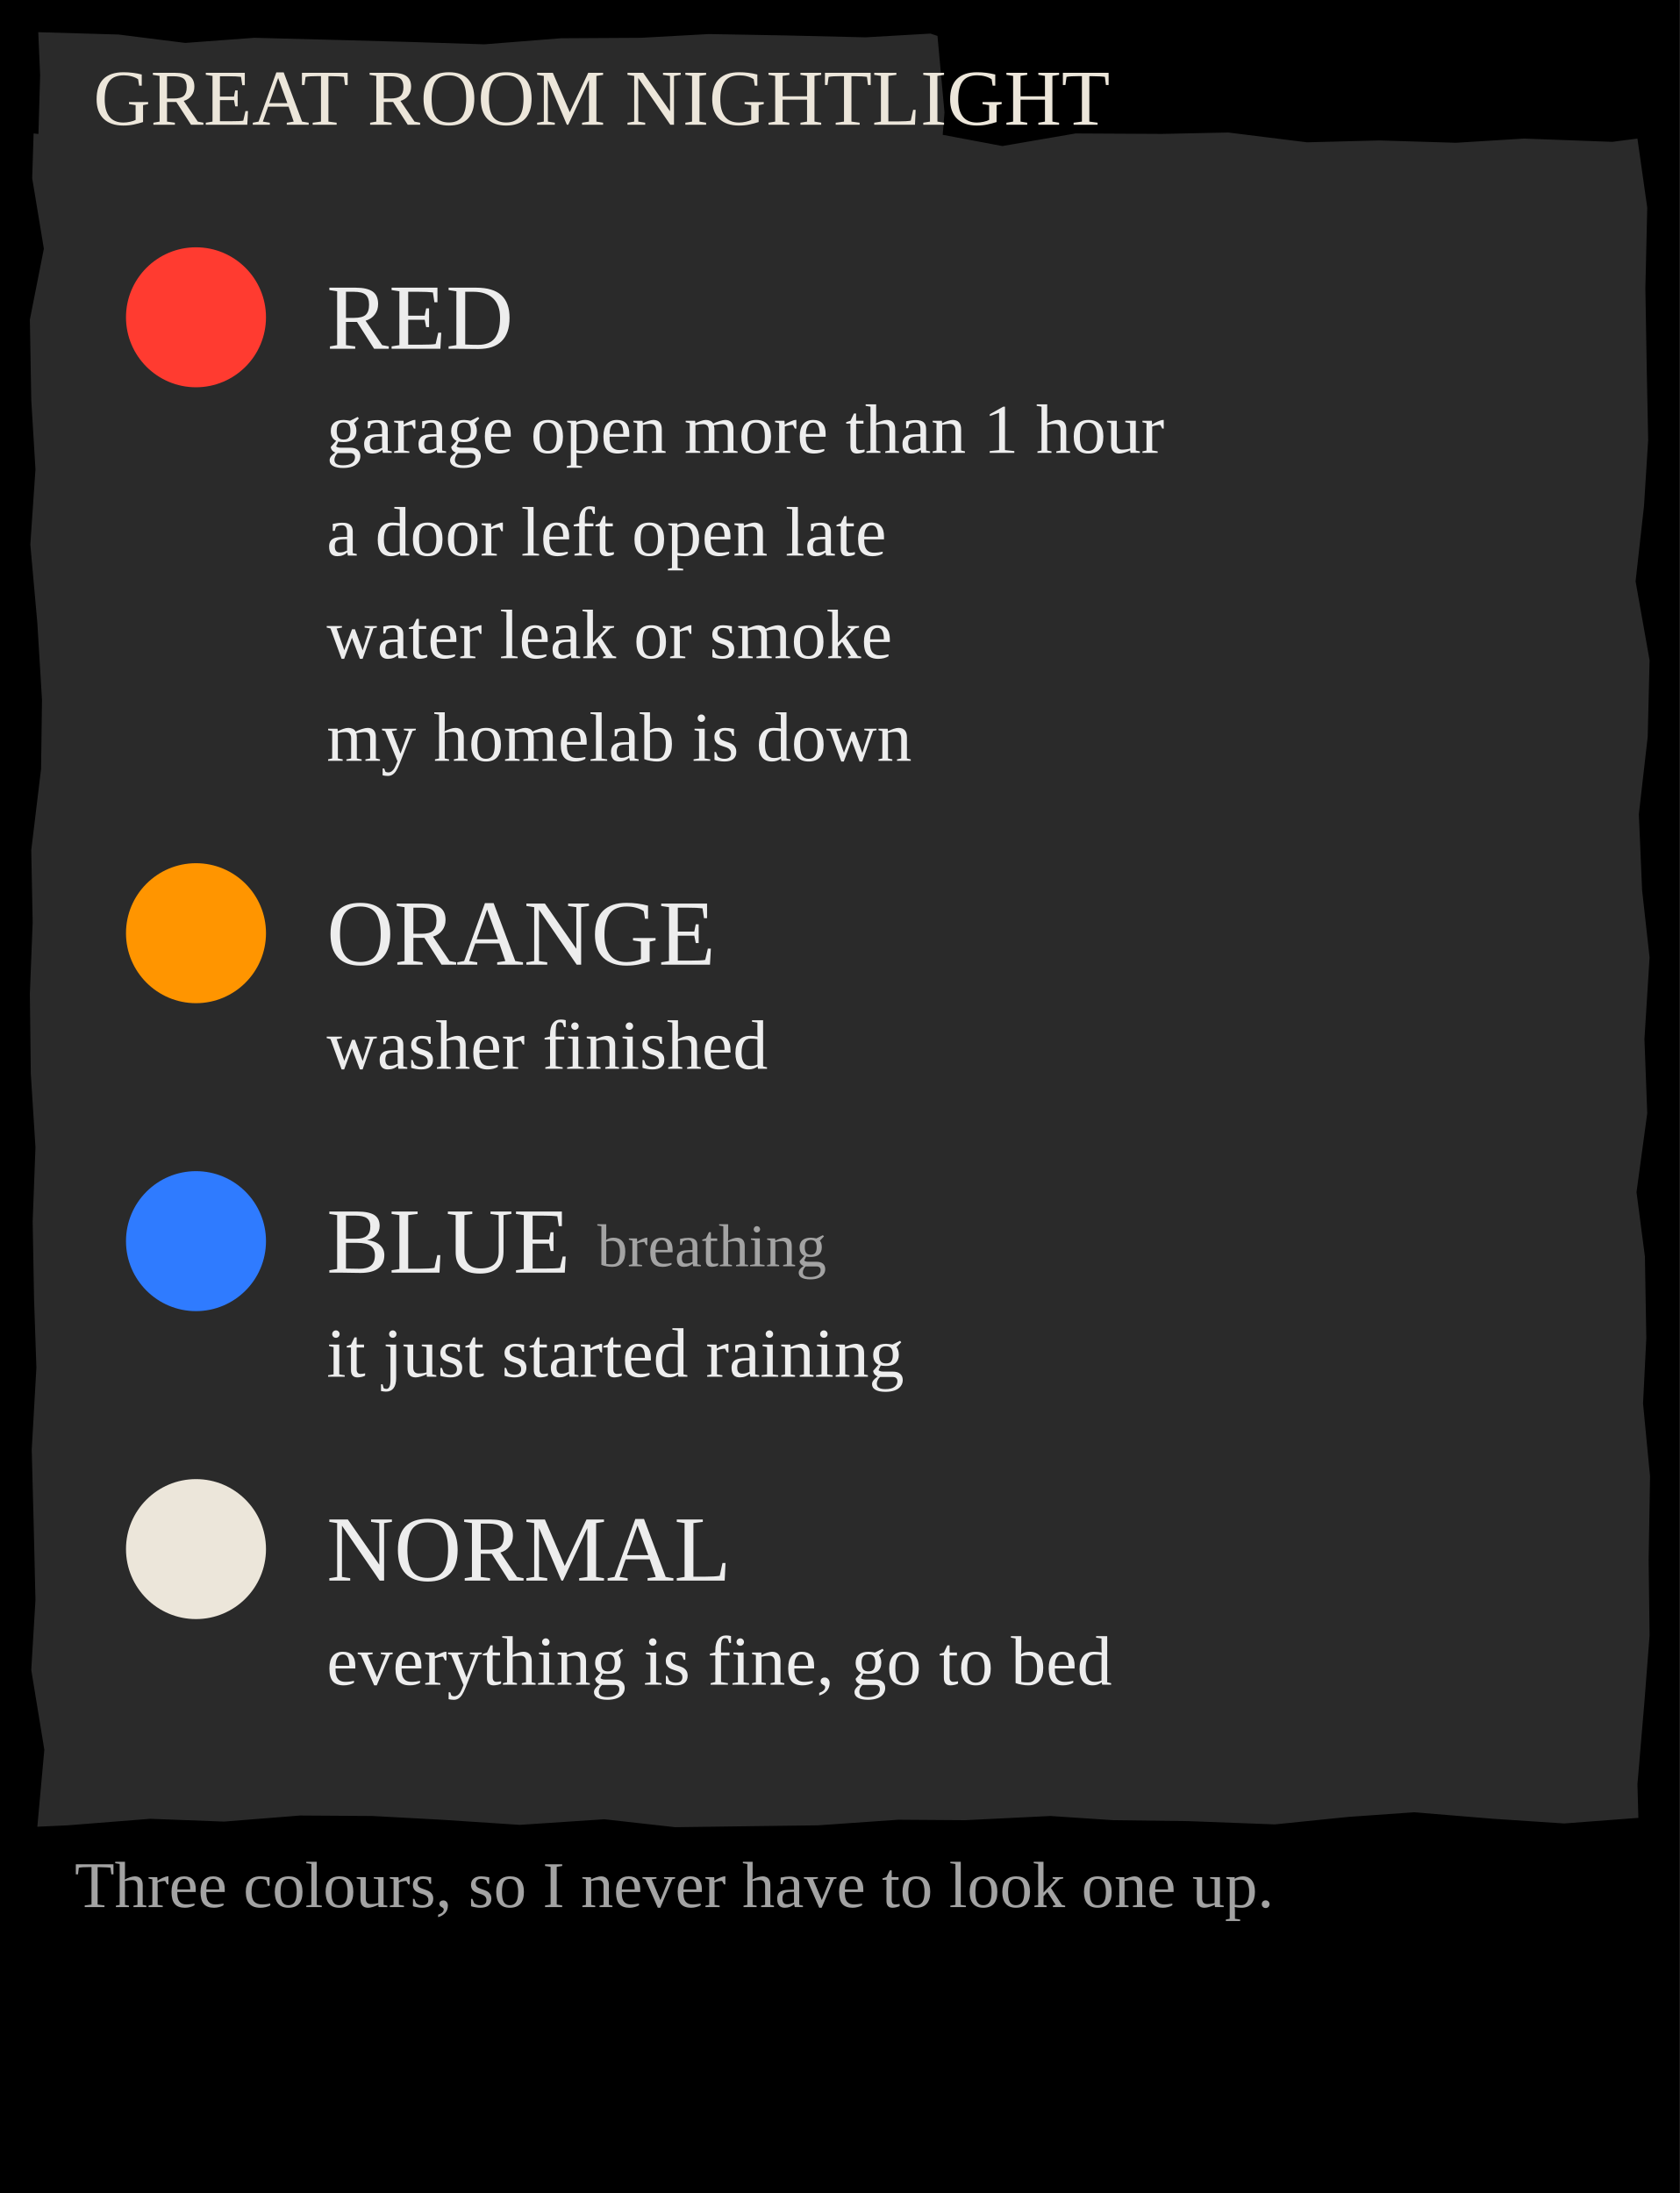
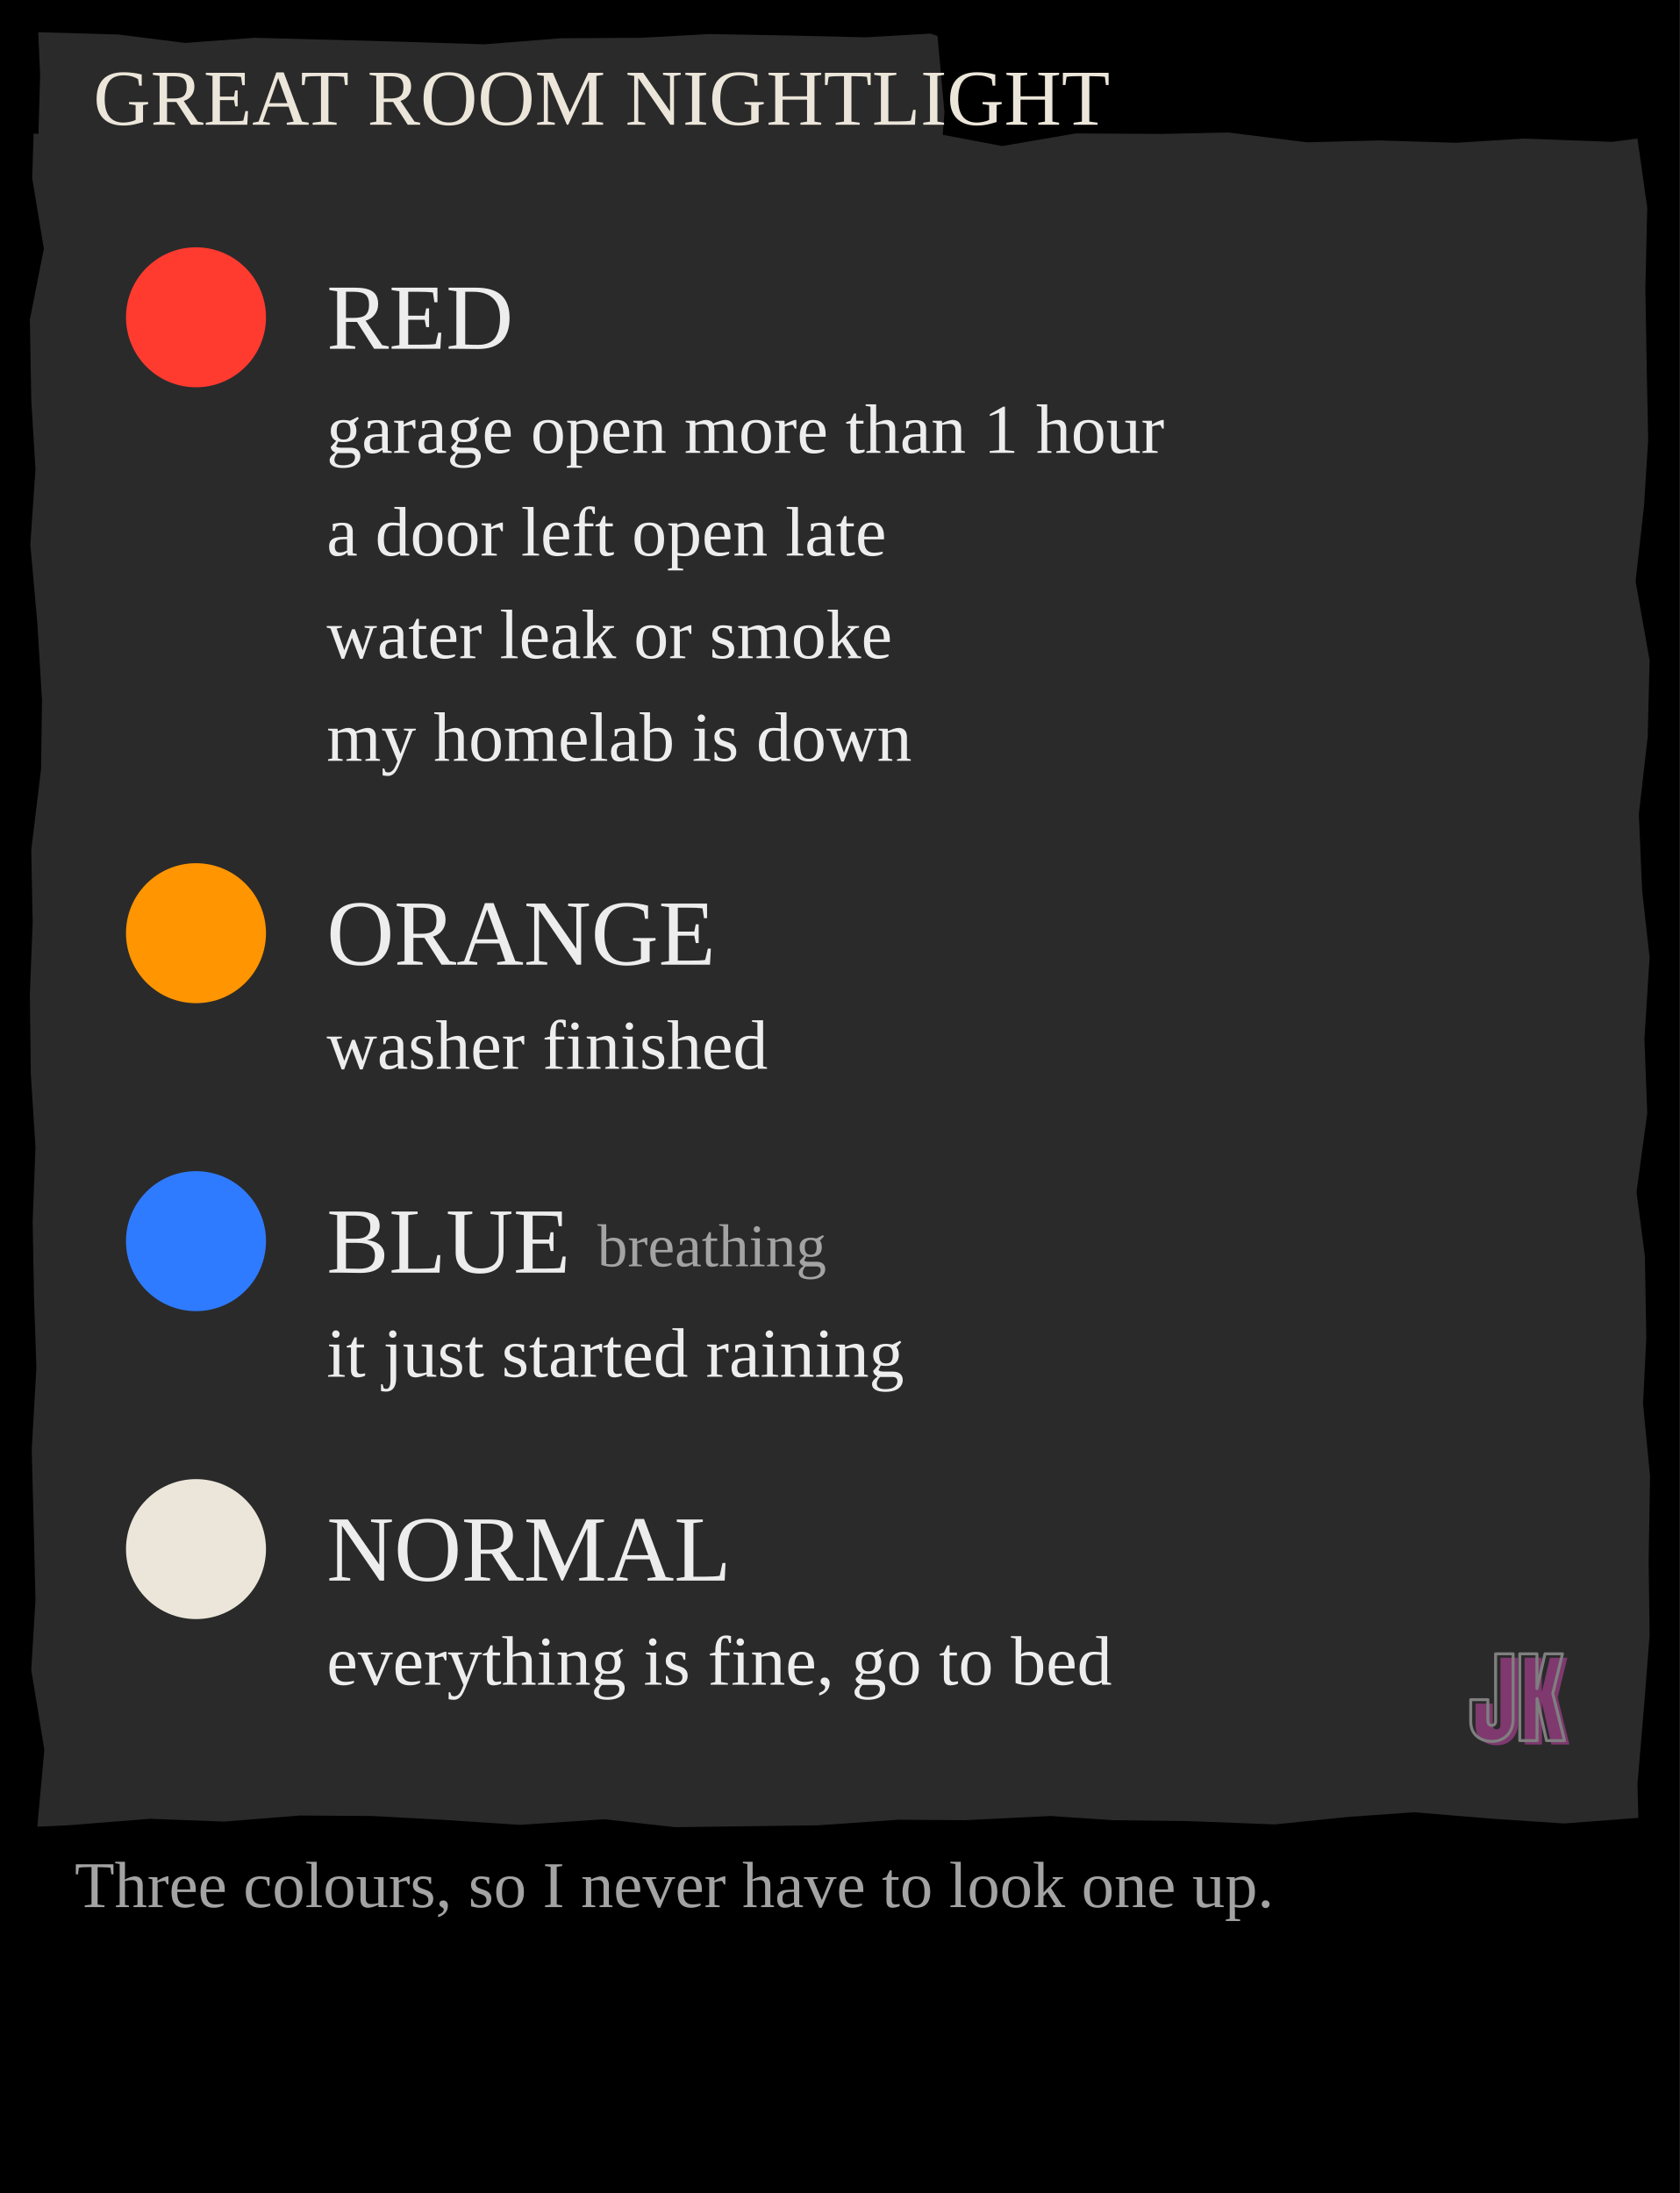
<svg xmlns="http://www.w3.org/2000/svg" viewBox="0 0 360 470" width="360" height="470" role="img" aria-label="The Great Room nightlight, decoded. Red: the garage has been open more than an hour, a door was left open late, there's a water leak or smoke, or the homelab is down. Orange: the washer finished. Blue, breathing: it just started raining. Its normal glow: everything is fine, go to bed.">
  <defs />
  <rect width="360" height="470" fill="#000000" />
  <path class="d-paper" d="M7.2,28.6 L24.7,30.4 L39.4,30.1 L57.4,28.8 L70.9,30.9 L87.8,30.4 L104.5,29.5 L121.4,29.8 L135.7,30.4 L152.1,29.9 L167.8,28.8 L183.6,28.4 L199.4,28.4 L214.8,31.3 L230.5,28.6 L249,28.7 L263.2,28.4 L280.1,30.5 L295.6,30.1 L312,30.6 L326.6,29.7 L345.5,30.4 L350.9,29.7 L353,44.5 L352.6,61.8 L352.9,79.5 L353.2,94.3 L352.3,108.5 L350.5,124.6 L353.5,141.5 L353.1,157.9 L351.2,174.5 L351.9,190.8 L353.5,205.2 L352.4,222.7 L353,238.6 L350.7,255.5 L352.5,269.3 L352.8,286.8 L352.1,300.8 L353.6,316.4 L353.3,334.3 L353.5,350.5 L352.4,364.7 L350.9,382.4 L351.1,389.6 L335.2,390.8 L320,389.8 L303,388.4 L288.9,389.4 L273.2,391 L254.6,390.3 L238.6,390.1 L225.1,389.2 L206.8,390.1 L192.5,390 L175.3,391.2 L159.6,391.4 L144.7,391.6 L129.5,389.9 L111.4,391.1 L94.6,390 L79.8,389.2 L64.3,389.1 L48,390.4 L32.2,389.8 L14.5,391.2 L8,391.5 L9.5,375 L6.7,357.9 L7.6,342.9 L7.2,326 L6.8,310.7 L7.8,293.1 L7.3,278.5 L7,261.8 L7.6,245.9 L6.6,230.1 L6.4,213 L7,197.7 L6.7,182.2 L8.8,164.8 L9,150 L8,133.5 L6.5,116.7 L7.6,100.6 L6.7,85.7 L6.4,68.5 L9.4,53.3 L6.9,38.2 Z" fill="#2a2a2a" />
  <path class="d-paper" d="M8.2,6.9 L25.4,7.4 L39.7,9.2 L54.5,8.1 L73.6,8.6 L88.1,9 L103.8,9.5 L120.2,8.2 L137.4,8.1 L151.9,7.3 L168.6,7.6 L185.5,8 L199.4,7.2 L200.9,7.7 L202.4,24.1 L201.7,32.9 L186.1,31.3 L171,31.7 L154.4,30.8 L136.9,33.1 L123.1,32.8 L105.5,33.1 L90.3,30.7 L72.6,32.6 L56.7,31.4 L43.3,31.5 L26.1,31.2 L9.6,32.1 L8.1,33.5 L8.6,16.1 Z" fill="#2a2a2a" />
  <text x="20" y="21" font-family="var(--font-anton, Anton), Impact, sans-serif" font-size="17" fill="#ece6da" text-anchor="start" dominant-baseline="central">GREAT ROOM NIGHTLIGHT</text>
  <circle cx="42" cy="68" r="15" fill="#ff3b30" />
  <text x="70" y="68" font-family="var(--font-anton, Anton), Impact, sans-serif" font-size="20" fill="#ededed" text-anchor="start" dominant-baseline="central">RED</text>
  <text x="70" y="92" font-family="var(--font-hanken-grotesk, 'Hanken Grotesk'), Arial, sans-serif" font-size="15" fill="#ededed" text-anchor="start" dominant-baseline="central">garage open more than 1 hour</text>
  <text x="70" y="114" font-family="var(--font-hanken-grotesk, 'Hanken Grotesk'), Arial, sans-serif" font-size="15" fill="#ededed" text-anchor="start" dominant-baseline="central">a door left open late</text>
  <text x="70" y="136" font-family="var(--font-hanken-grotesk, 'Hanken Grotesk'), Arial, sans-serif" font-size="15" fill="#ededed" text-anchor="start" dominant-baseline="central">water leak or smoke</text>
  <text x="70" y="158" font-family="var(--font-hanken-grotesk, 'Hanken Grotesk'), Arial, sans-serif" font-size="15" fill="#ededed" text-anchor="start" dominant-baseline="central">my homelab is down</text>
  <circle cx="42" cy="200" r="15" fill="#ff9500" />
  <text x="70" y="200" font-family="var(--font-anton, Anton), Impact, sans-serif" font-size="20" fill="#ededed" text-anchor="start" dominant-baseline="central">ORANGE</text>
  <text x="70" y="224" font-family="var(--font-hanken-grotesk, 'Hanken Grotesk'), Arial, sans-serif" font-size="15" fill="#ededed" text-anchor="start" dominant-baseline="central">washer finished</text>
  <circle cx="42" cy="266" r="15" fill="#2f7bff" />
  <text x="70" y="266" font-family="var(--font-anton, Anton), Impact, sans-serif" font-size="20" fill="#ededed" text-anchor="start" dominant-baseline="central">BLUE</text>
  <text x="128" y="267" font-family="var(--font-hanken-grotesk, 'Hanken Grotesk'), Arial, sans-serif" font-size="13" fill="#a3a3a3" text-anchor="start" dominant-baseline="central">breathing</text>
  <text x="70" y="290" font-family="var(--font-hanken-grotesk, 'Hanken Grotesk'), Arial, sans-serif" font-size="15" fill="#ededed" text-anchor="start" dominant-baseline="central">it just started raining</text>
  <circle cx="42" cy="332" r="15" fill="#ece6da" />
  <text x="70" y="332" font-family="var(--font-anton, Anton), Impact, sans-serif" font-size="20" fill="#ededed" text-anchor="start" dominant-baseline="central">NORMAL</text>
  <text x="70" y="356" font-family="var(--font-hanken-grotesk, 'Hanken Grotesk'), Arial, sans-serif" font-size="15" fill="#ededed" text-anchor="start" dominant-baseline="central">everything is fine, go to bed</text>
  <text x="16" y="404" font-family="var(--font-hanken-grotesk, 'Hanken Grotesk'), Arial, sans-serif" font-size="14" fill="#a3a3a3" text-anchor="start" dominant-baseline="central">Three colours, so I never have to look one up.</text>
+   <g class="jk-mark" opacity="0.4" aria-hidden="true" transform="translate(315.81 355.28) scale(0.186)">
+     <path d="M26.59 100.91 Q19.83 100.91 14.26 98.3 Q8.69 95.68 5.43 90.54 Q2.16 85.4 2.16 77.9 L2.16 52.84 L21.93 52.84 L21.93 76.7 Q21.93 79.32 22.98 80.91 Q24.03 82.5 26.36 82.5 Q30.85 82.5 30.85 76.99 L30.85 0 L51.02 0 L51.02 75 Q51.02 82.95 47.9 88.78 Q44.77 94.6 39.26 97.76 Q33.75 100.91 26.59 100.91 Z M58.69 100 L58.69 0 L78.47 0 L78.47 40.06 L87.78 0 L107.9 0 L96.7 45.8 L110.23 100 L89.49 100 L78.58 51.59 L78.58 100 Z" fill="#ff4fd8" />
+     <path d="M26.59 100.91 Q19.83 100.91 14.26 98.3 Q8.69 95.68 5.43 90.54 Q2.16 85.4 2.16 77.9 L2.16 52.84 L21.93 52.84 L21.93 76.7 Q21.93 79.32 22.98 80.91 Q24.03 82.5 26.36 82.5 Q30.85 82.5 30.85 76.99 L30.85 0 L51.02 0 L51.02 75 Q51.02 82.95 47.9 88.78 Q44.77 94.6 39.26 97.76 Q33.75 100.91 26.59 100.91 Z M58.69 100 L58.69 0 L78.47 0 L78.47 40.06 L87.78 0 L107.9 0 L96.7 45.8 L110.23 100 L89.49 100 L78.58 51.59 L78.58 100 Z" fill="none" stroke="#fff" stroke-width="3.4" stroke-linejoin="round" transform="translate(-5.6 -4.5)" />
+   </g>
</svg>
